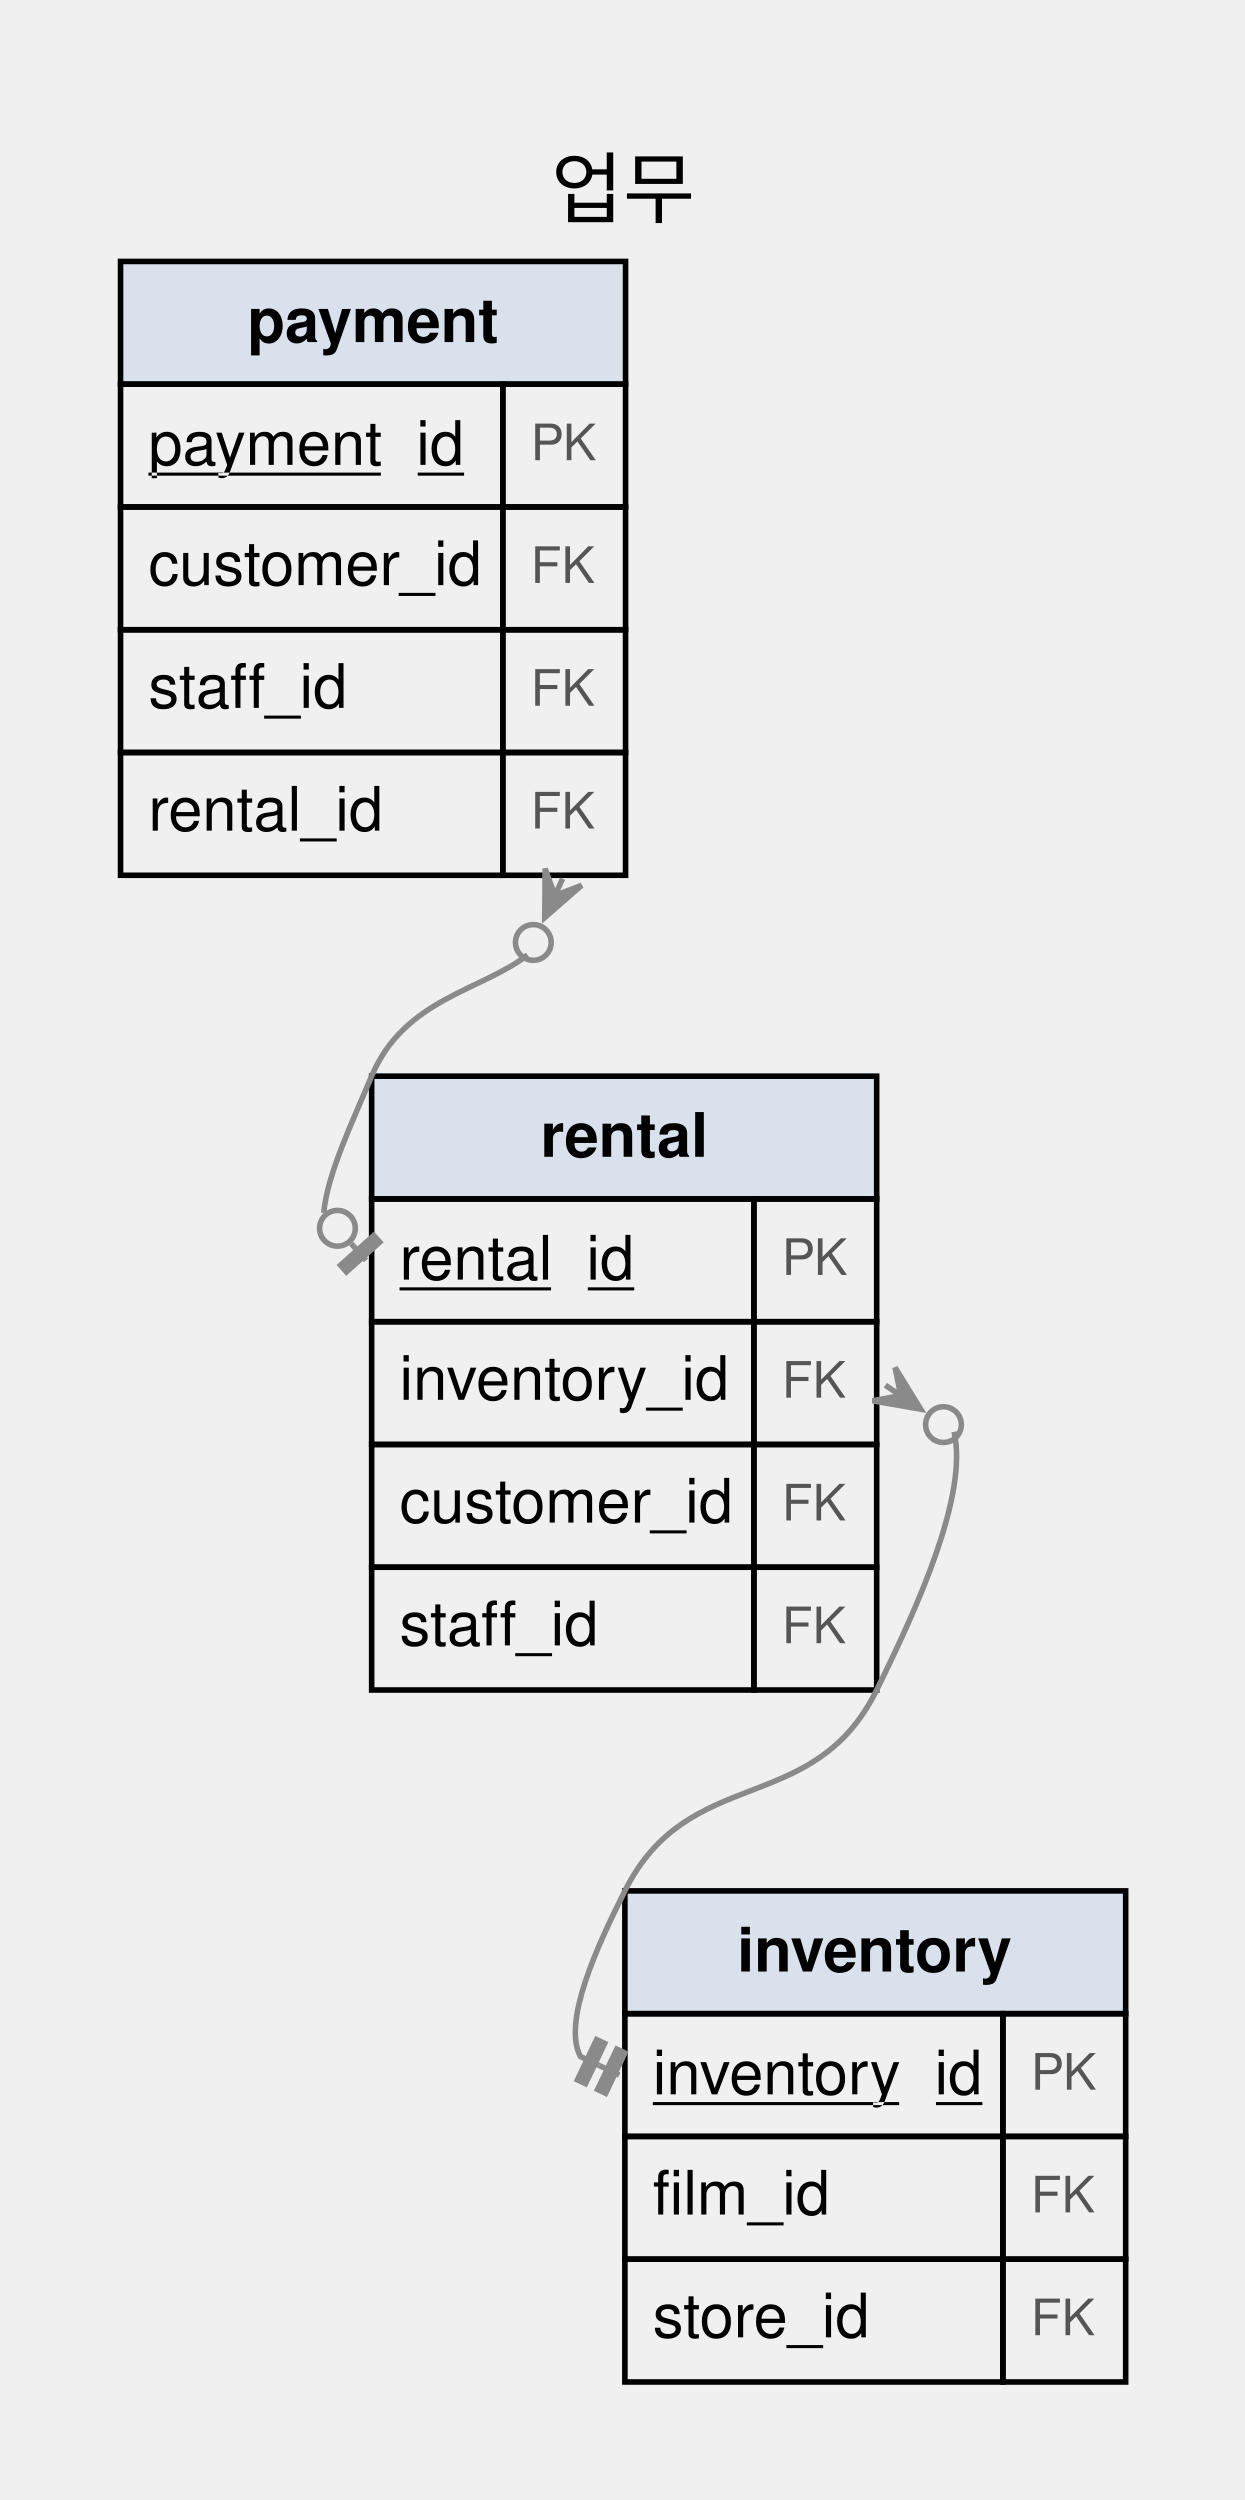
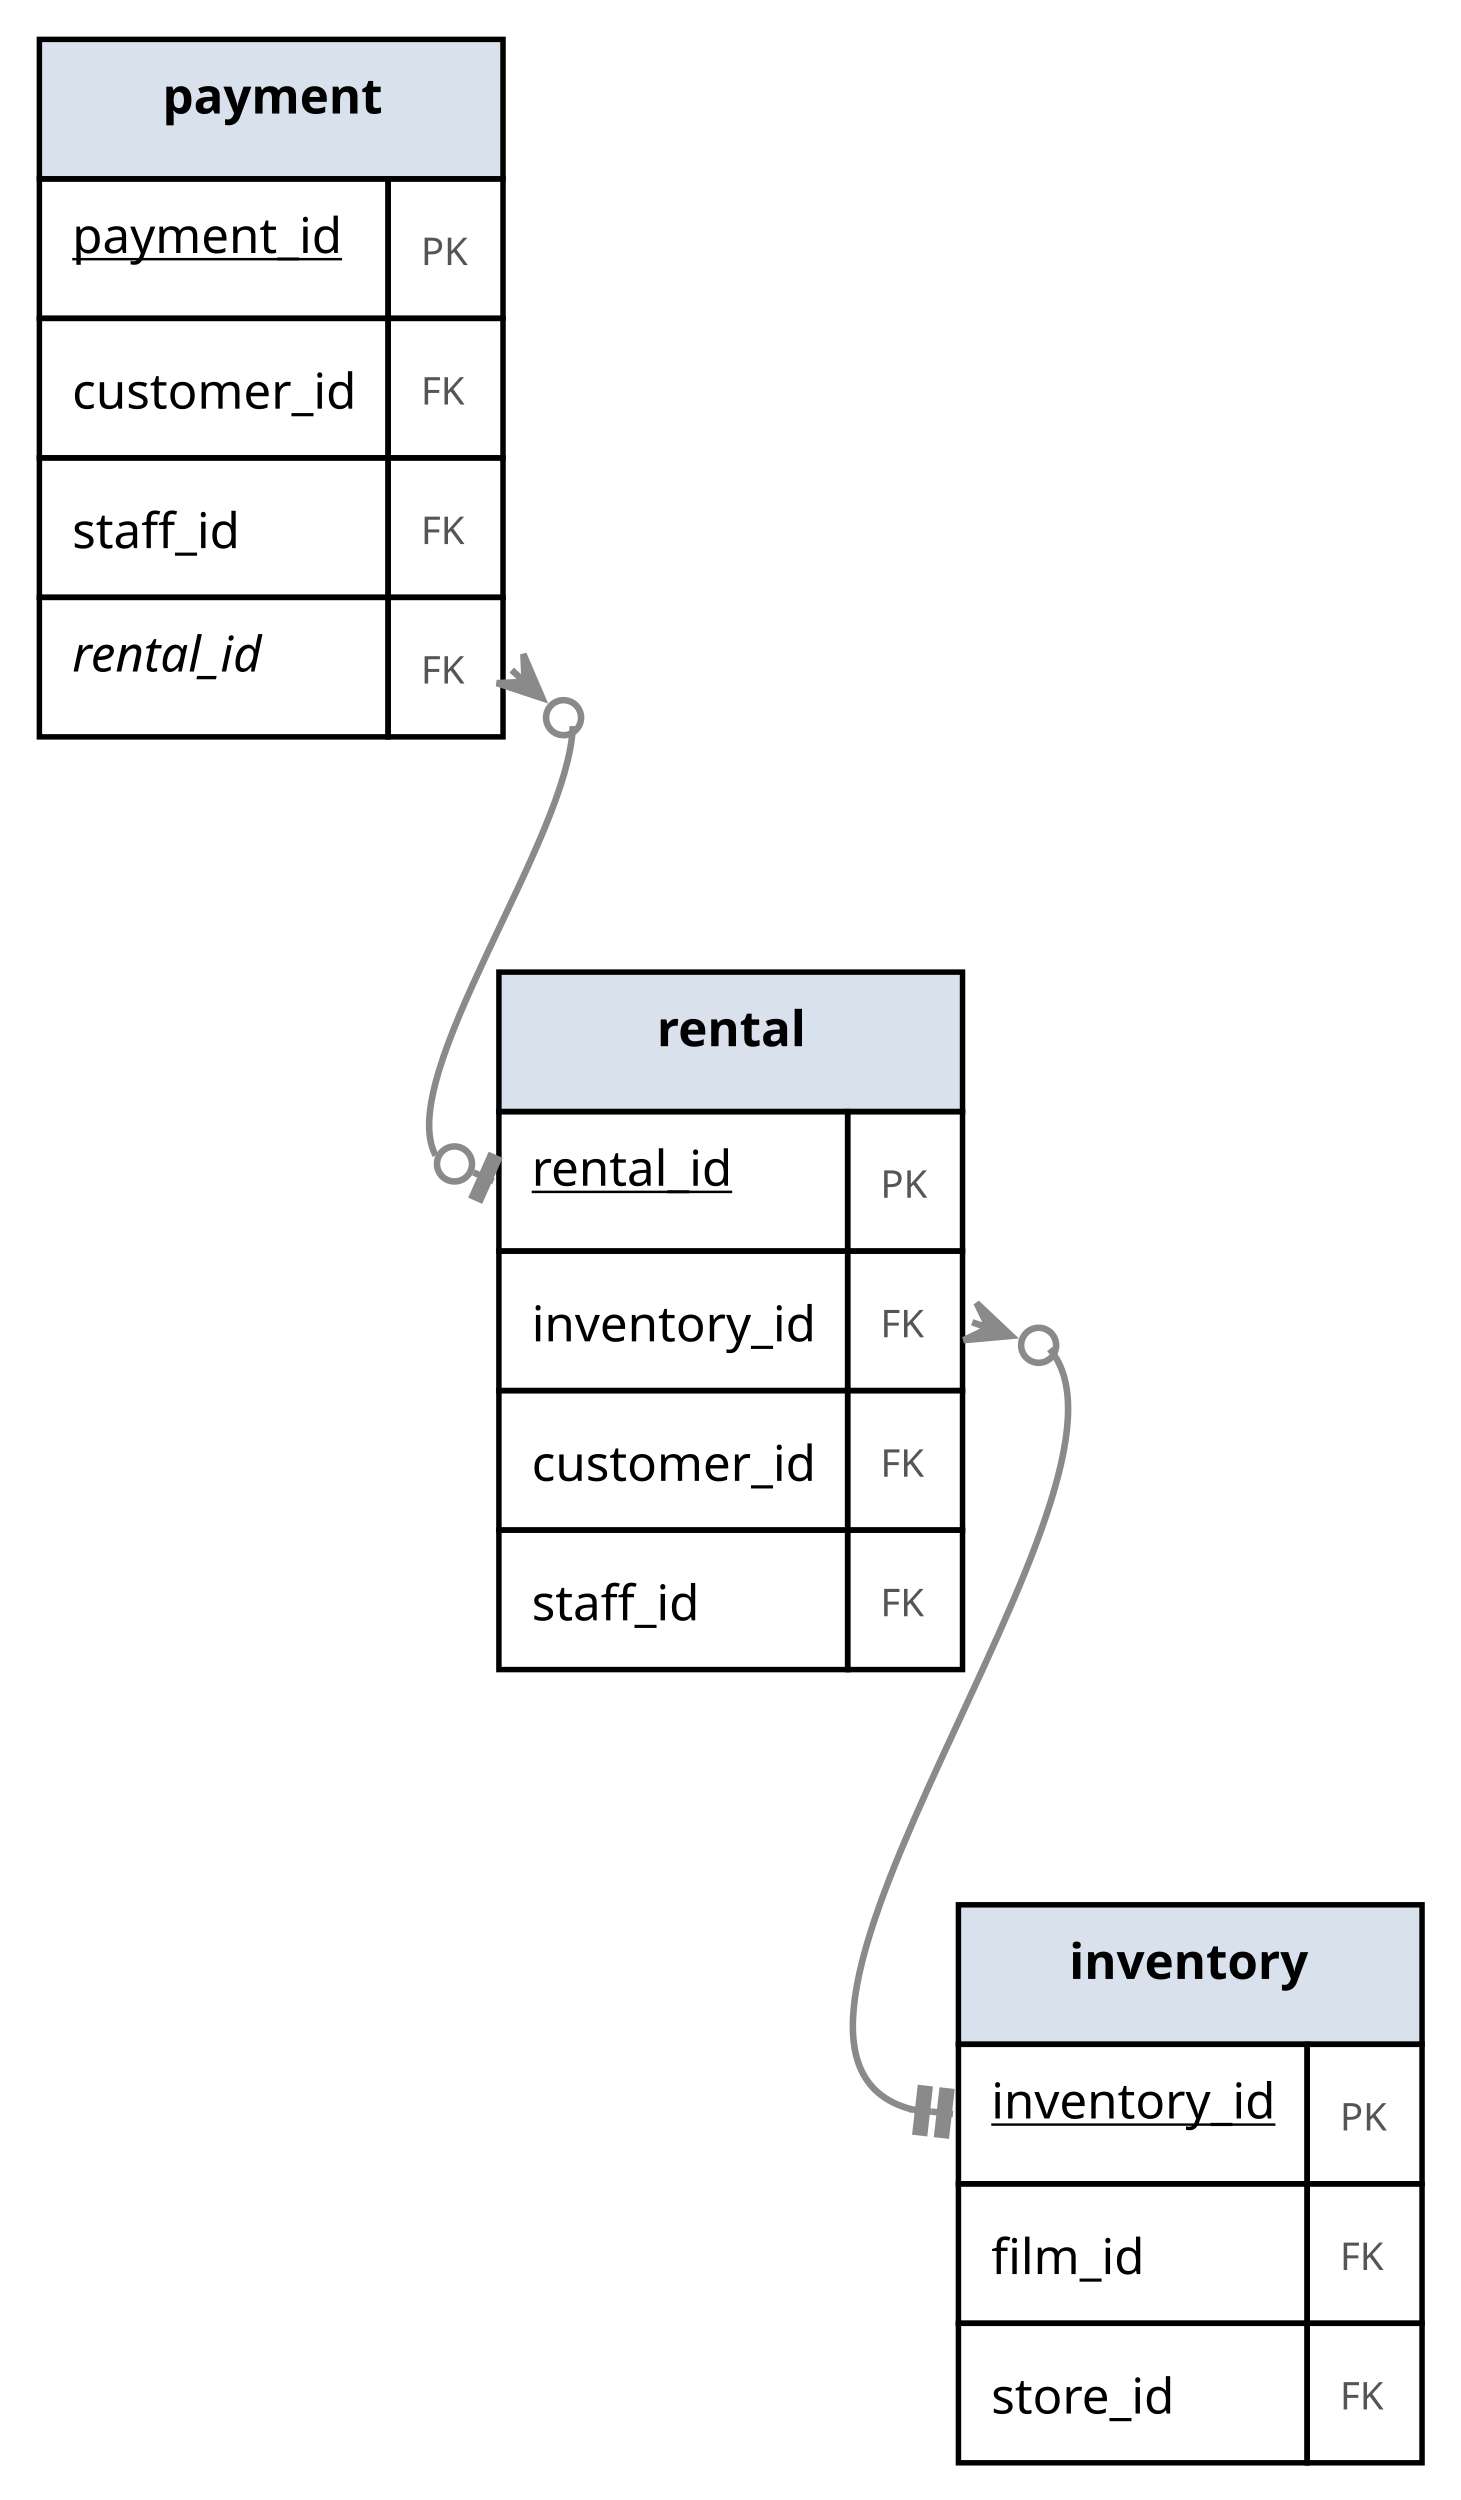
- <svg xmlns="http://www.w3.org/2000/svg" width="223pt" height="448pt" viewBox="0.00 0.00 223.00 448.00">
-   <g id="graph0" class="graph" transform="scale(1 1) rotate(0) translate(21.6 426.85)">
-     <text xml:space="preserve" text-anchor="middle" x="90.06" y="-387.95" font-family="Helvetica,sans-Serif" font-size="14.00">업무</text>
+ <svg xmlns="http://www.w3.org/2000/svg" width="267pt" height="457pt" viewBox="0.00 0.00 267.00 457.00">
+   <g id="graph0" class="graph" transform="scale(1 1) rotate(0) translate(7.2 450.2)">
+     <polygon fill="white" stroke="none" points="-7.2,7.2 -7.2,-450.2 259.95,-450.2 259.95,7.2 -7.2,7.2" />
    <g id="node1" class="node">
-       <polygon fill="#d9e2ec" stroke="none" points="90.38,-66 90.38,-88 180.12,-88 180.12,-66 90.38,-66" />
-       <polygon fill="none" stroke="black" points="90.38,-66 90.38,-88 180.12,-88 180.12,-66 90.38,-66" />
-       <text xml:space="preserve" text-anchor="start" x="110.5" y="-73.55" font-family="Helvetica,sans-Serif" font-weight="bold" font-size="11.00">inventory</text>
-       <polygon fill="none" stroke="black" points="90.38,-44 90.38,-66 158.12,-66 158.12,-44 90.38,-44" />
-       <text xml:space="preserve" text-anchor="start" x="95.38" y="-51.55" font-family="Helvetica,sans-Serif" text-decoration="underline" font-size="11.00">inventory_id</text>
-       <polygon fill="none" stroke="black" points="158.12,-44 158.12,-66 180.12,-66 180.12,-44 158.12,-44" />
-       <text xml:space="preserve" text-anchor="start" x="163.12" y="-52.38" font-family="Helvetica,sans-Serif" font-size="9.00" fill="#555555">PK</text>
-       <polygon fill="none" stroke="black" points="90.38,-22 90.38,-44 158.12,-44 158.12,-22 90.38,-22" />
-       <text xml:space="preserve" text-anchor="start" x="95.38" y="-30" font-family="Helvetica,sans-Serif" font-size="11.00">film_id</text>
-       <polygon fill="none" stroke="black" points="158.12,-22 158.12,-44 180.12,-44 180.12,-22 158.12,-22" />
-       <text xml:space="preserve" text-anchor="start" x="163.12" y="-30.38" font-family="Helvetica,sans-Serif" font-size="9.00" fill="#555555">FK</text>
-       <polygon fill="none" stroke="black" points="90.38,0 90.38,-22 158.12,-22 158.12,0 90.38,0" />
-       <text xml:space="preserve" text-anchor="start" x="95.38" y="-8" font-family="Helvetica,sans-Serif" font-size="11.00">store_id</text>
-       <polygon fill="none" stroke="black" points="158.12,0 158.12,-22 180.12,-22 180.12,0 158.12,0" />
-       <text xml:space="preserve" text-anchor="start" x="163.12" y="-8.38" font-family="Helvetica,sans-Serif" font-size="9.00" fill="#555555">FK</text>
+       <polygon fill="#d9e2ec" stroke="none" points="168,-76.5 168,-102 252.75,-102 252.75,-76.5 168,-76.5" />
+       <polygon fill="none" stroke="#000000" points="168,-76.5 168,-102 252.75,-102 252.75,-76.5 168,-76.5" />
+       <text xml:space="preserve" text-anchor="start" x="188.25" y="-88.45" font-family="Noto Sans KR" font-weight="bold" font-size="9.00" fill="#000000">inventory</text>
+       <polygon fill="none" stroke="#000000" points="168,-51 168,-76.5 231.75,-76.5 231.75,-51 168,-51" />
+       <text xml:space="preserve" text-anchor="start" x="174" y="-62.95" font-family="Noto Sans KR" text-decoration="underline" font-size="9.00">inventory_id</text>
+       <polygon fill="none" stroke="#000000" points="231.75,-51 231.75,-76.5 252.75,-76.5 252.75,-51 231.75,-51" />
+       <text xml:space="preserve" text-anchor="start" x="237.75" y="-60.75" font-family="Noto Sans KR" font-size="7.00" fill="#555555">PK</text>
+       <polygon fill="none" stroke="#000000" points="168,-25.5 168,-51 231.75,-51 231.75,-25.5 168,-25.5" />
+       <text xml:space="preserve" text-anchor="start" x="174" y="-34.5" font-family="Noto Sans KR" font-size="9.00">film_id</text>
+       <polygon fill="none" stroke="#000000" points="231.75,-25.5 231.75,-51 252.75,-51 252.75,-25.5 231.75,-25.5" />
+       <text xml:space="preserve" text-anchor="start" x="237.75" y="-35.25" font-family="Noto Sans KR" font-size="7.00" fill="#555555">FK</text>
+       <polygon fill="none" stroke="#000000" points="168,0 168,-25.5 231.75,-25.5 231.75,0 168,0" />
+       <text xml:space="preserve" text-anchor="start" x="174" y="-9" font-family="Noto Sans KR" font-size="9.00">store_id</text>
+       <polygon fill="none" stroke="#000000" points="231.75,0 231.75,-25.5 252.75,-25.5 252.75,0 231.75,0" />
+       <text xml:space="preserve" text-anchor="start" x="237.75" y="-9.75" font-family="Noto Sans KR" font-size="7.00" fill="#555555">FK</text>
    </g>
    <g id="node2" class="node">
-       <polygon fill="#d9e2ec" stroke="none" points="0,-358 0,-380 90.5,-380 90.5,-358 0,-358" />
-       <polygon fill="none" stroke="black" points="0,-358 0,-380 90.5,-380 90.5,-358 0,-358" />
-       <text xml:space="preserve" text-anchor="start" x="22.75" y="-365.55" font-family="Helvetica,sans-Serif" font-weight="bold" font-size="11.00">payment</text>
-       <polygon fill="none" stroke="black" points="0,-336 0,-358 68.5,-358 68.5,-336 0,-336" />
-       <text xml:space="preserve" text-anchor="start" x="5" y="-343.55" font-family="Helvetica,sans-Serif" text-decoration="underline" font-size="11.00">payment_id</text>
-       <polygon fill="none" stroke="black" points="68.5,-336 68.5,-358 90.5,-358 90.5,-336 68.5,-336" />
-       <text xml:space="preserve" text-anchor="start" x="73.5" y="-344.38" font-family="Helvetica,sans-Serif" font-size="9.00" fill="#555555">PK</text>
-       <polygon fill="none" stroke="black" points="0,-314 0,-336 68.5,-336 68.5,-314 0,-314" />
-       <text xml:space="preserve" text-anchor="start" x="5" y="-322" font-family="Helvetica,sans-Serif" font-size="11.00">customer_id</text>
-       <polygon fill="none" stroke="black" points="68.5,-314 68.5,-336 90.5,-336 90.5,-314 68.5,-314" />
-       <text xml:space="preserve" text-anchor="start" x="73.5" y="-322.38" font-family="Helvetica,sans-Serif" font-size="9.00" fill="#555555">FK</text>
-       <polygon fill="none" stroke="black" points="0,-292 0,-314 68.5,-314 68.5,-292 0,-292" />
-       <text xml:space="preserve" text-anchor="start" x="5" y="-300" font-family="Helvetica,sans-Serif" font-size="11.00">staff_id</text>
-       <polygon fill="none" stroke="black" points="68.5,-292 68.5,-314 90.5,-314 90.5,-292 68.5,-292" />
-       <text xml:space="preserve" text-anchor="start" x="73.5" y="-300.38" font-family="Helvetica,sans-Serif" font-size="9.00" fill="#555555">FK</text>
-       <polygon fill="none" stroke="black" points="0,-270 0,-292 68.5,-292 68.5,-270 0,-270" />
-       <text xml:space="preserve" text-anchor="start" x="5" y="-278" font-family="Helvetica,sans-Serif" font-size="11.00">rental_id</text>
-       <polygon fill="none" stroke="black" points="68.5,-270 68.5,-292 90.5,-292 90.5,-270 68.5,-270" />
-       <text xml:space="preserve" text-anchor="start" x="73.5" y="-278.38" font-family="Helvetica,sans-Serif" font-size="9.00" fill="#555555">FK</text>
+       <polygon fill="#d9e2ec" stroke="none" points="84,-247 84,-272.5 168.75,-272.5 168.75,-247 84,-247" />
+       <polygon fill="none" stroke="#000000" points="84,-247 84,-272.5 168.75,-272.5 168.75,-247 84,-247" />
+       <text xml:space="preserve" text-anchor="start" x="112.88" y="-258.95" font-family="Noto Sans KR" font-weight="bold" font-size="9.00" fill="#000000">rental</text>
+       <polygon fill="none" stroke="#000000" points="84,-221.5 84,-247 147.75,-247 147.75,-221.5 84,-221.5" />
+       <text xml:space="preserve" text-anchor="start" x="90" y="-233.45" font-family="Noto Sans KR" text-decoration="underline" font-size="9.00">rental_id</text>
+       <polygon fill="none" stroke="#000000" points="147.75,-221.5 147.75,-247 168.75,-247 168.75,-221.5 147.75,-221.5" />
+       <text xml:space="preserve" text-anchor="start" x="153.75" y="-231.25" font-family="Noto Sans KR" font-size="7.00" fill="#555555">PK</text>
+       <polygon fill="none" stroke="#000000" points="84,-196 84,-221.5 147.75,-221.5 147.75,-196 84,-196" />
+       <text xml:space="preserve" text-anchor="start" x="90" y="-205" font-family="Noto Sans KR" font-size="9.00">inventory_id</text>
+       <polygon fill="none" stroke="#000000" points="147.75,-196 147.75,-221.5 168.75,-221.5 168.75,-196 147.75,-196" />
+       <text xml:space="preserve" text-anchor="start" x="153.75" y="-205.75" font-family="Noto Sans KR" font-size="7.00" fill="#555555">FK</text>
+       <polygon fill="none" stroke="#000000" points="84,-170.5 84,-196 147.75,-196 147.75,-170.5 84,-170.5" />
+       <text xml:space="preserve" text-anchor="start" x="90" y="-179.5" font-family="Noto Sans KR" font-size="9.00">customer_id</text>
+       <polygon fill="none" stroke="#000000" points="147.75,-170.5 147.75,-196 168.75,-196 168.75,-170.5 147.75,-170.5" />
+       <text xml:space="preserve" text-anchor="start" x="153.75" y="-180.25" font-family="Noto Sans KR" font-size="7.00" fill="#555555">FK</text>
+       <polygon fill="none" stroke="#000000" points="84,-145 84,-170.5 147.75,-170.5 147.75,-145 84,-145" />
+       <text xml:space="preserve" text-anchor="start" x="90" y="-154" font-family="Noto Sans KR" font-size="9.00">staff_id</text>
+       <polygon fill="none" stroke="#000000" points="147.75,-145 147.75,-170.5 168.75,-170.5 168.75,-145 147.75,-145" />
+       <text xml:space="preserve" text-anchor="start" x="153.75" y="-154.75" font-family="Noto Sans KR" font-size="7.00" fill="#555555">FK</text>
+     </g>
+     <g id="edge1" class="edge">
+       <path fill="none" stroke="#8a8a8a" stroke-width="1.2" d="M184.68,-203.59C205.76,-179.07 119.39,-75.1 159.45,-64.61" />
+       <polygon fill="#8a8a8a" stroke="#8a8a8a" stroke-width="1.2" points="177.69,-206 168.95,-205.22 173.53,-207.44 170.51,-208.49 170.51,-208.49 170.51,-208.49 173.53,-207.44 171.31,-212.02 177.69,-206" />
+       <ellipse fill="none" stroke="#8a8a8a" stroke-width="1.2" cx="182.66" cy="-204.28" rx="3.2" ry="3.2" />
+       <polygon fill="#8a8a8a" stroke="#8a8a8a" stroke-width="1.2" points="165.75,-59.87 166.66,-67.81 165.07,-67.99 164.16,-60.05 165.75,-59.87" />
+       <polyline fill="none" stroke="#8a8a8a" stroke-width="1.2" points="167,-63.75 163.03,-64.2" />
+       <polygon fill="#8a8a8a" stroke="#8a8a8a" stroke-width="1.2" points="161.78,-60.32 162.68,-68.27 161.09,-68.45 160.19,-60.5 161.78,-60.32" />
+       <polyline fill="none" stroke="#8a8a8a" stroke-width="1.2" points="163.03,-64.2 159.05,-64.65" />
    </g>
    <g id="node3" class="node">
-       <polygon fill="#d9e2ec" stroke="none" points="45,-212 45,-234 135.5,-234 135.5,-212 45,-212" />
-       <polygon fill="none" stroke="black" points="45,-212 45,-234 135.5,-234 135.5,-212 45,-212" />
-       <text xml:space="preserve" text-anchor="start" x="75.25" y="-219.55" font-family="Helvetica,sans-Serif" font-weight="bold" font-size="11.00">rental</text>
-       <polygon fill="none" stroke="black" points="45,-190 45,-212 113.5,-212 113.5,-190 45,-190" />
-       <text xml:space="preserve" text-anchor="start" x="50" y="-197.55" font-family="Helvetica,sans-Serif" text-decoration="underline" font-size="11.00">rental_id</text>
-       <polygon fill="none" stroke="black" points="113.5,-190 113.5,-212 135.5,-212 135.5,-190 113.5,-190" />
-       <text xml:space="preserve" text-anchor="start" x="118.5" y="-198.38" font-family="Helvetica,sans-Serif" font-size="9.00" fill="#555555">PK</text>
-       <polygon fill="none" stroke="black" points="45,-168 45,-190 113.5,-190 113.5,-168 45,-168" />
-       <text xml:space="preserve" text-anchor="start" x="50" y="-176" font-family="Helvetica,sans-Serif" font-size="11.00">inventory_id</text>
-       <polygon fill="none" stroke="black" points="113.5,-168 113.5,-190 135.5,-190 135.5,-168 113.5,-168" />
-       <text xml:space="preserve" text-anchor="start" x="118.5" y="-176.38" font-family="Helvetica,sans-Serif" font-size="9.00" fill="#555555">FK</text>
-       <polygon fill="none" stroke="black" points="45,-146 45,-168 113.5,-168 113.5,-146 45,-146" />
-       <text xml:space="preserve" text-anchor="start" x="50" y="-154" font-family="Helvetica,sans-Serif" font-size="11.00">customer_id</text>
-       <polygon fill="none" stroke="black" points="113.5,-146 113.5,-168 135.5,-168 135.5,-146 113.5,-146" />
-       <text xml:space="preserve" text-anchor="start" x="118.5" y="-154.38" font-family="Helvetica,sans-Serif" font-size="9.00" fill="#555555">FK</text>
-       <polygon fill="none" stroke="black" points="45,-124 45,-146 113.5,-146 113.5,-124 45,-124" />
-       <text xml:space="preserve" text-anchor="start" x="50" y="-132" font-family="Helvetica,sans-Serif" font-size="11.00">staff_id</text>
-       <polygon fill="none" stroke="black" points="113.5,-124 113.5,-146 135.5,-146 135.5,-124 113.5,-124" />
-       <text xml:space="preserve" text-anchor="start" x="118.5" y="-132.38" font-family="Helvetica,sans-Serif" font-size="9.00" fill="#555555">FK</text>
-     </g>
-     <g id="edge1" class="edge">
-       <path fill="none" stroke="#8a8a8a" d="M72.94,-255.72C64.67,-249.29 50.83,-247.89 45,-234 41.72,-226.18 36.99,-216.37 36.42,-209.49" />
-       <polygon fill="#8a8a8a" stroke="#8a8a8a" points="76.02,-262.43 76.09,-271.2 77.83,-266.37 79.22,-269.39 79.22,-269.39 79.22,-269.39 77.83,-266.37 82.63,-268.19 76.02,-262.43" />
-       <ellipse fill="none" stroke="#8a8a8a" cx="73.97" cy="-257.96" rx="3.2" ry="3.2" />
-       <polygon fill="#8a8a8a" stroke="#8a8a8a" points="40.48,-198.93 46.45,-204.26 45.39,-205.45 39.42,-200.13 40.48,-198.93" />
-       <polyline fill="none" stroke="#8a8a8a" points="44,-201 41.34,-203.98" />
-       <ellipse fill="none" stroke="#8a8a8a" cx="38.87" cy="-206.74" rx="3.2" ry="3.2" />
+       <polygon fill="#d9e2ec" stroke="none" points="0,-417.5 0,-443 84.75,-443 84.75,-417.5 0,-417.5" />
+       <polygon fill="none" stroke="#000000" points="0,-417.5 0,-443 84.75,-443 84.75,-417.5 0,-417.5" />
+       <text xml:space="preserve" text-anchor="start" x="22.5" y="-429.45" font-family="Noto Sans KR" font-weight="bold" font-size="9.00" fill="#000000">payment</text>
+       <polygon fill="none" stroke="#000000" points="0,-392 0,-417.5 63.75,-417.5 63.75,-392 0,-392" />
+       <text xml:space="preserve" text-anchor="start" x="6" y="-403.95" font-family="Noto Sans KR" text-decoration="underline" font-size="9.00">payment_id</text>
+       <polygon fill="none" stroke="#000000" points="63.75,-392 63.75,-417.5 84.75,-417.5 84.75,-392 63.75,-392" />
+       <text xml:space="preserve" text-anchor="start" x="69.75" y="-401.75" font-family="Noto Sans KR" font-size="7.00" fill="#555555">PK</text>
+       <polygon fill="none" stroke="#000000" points="0,-366.5 0,-392 63.75,-392 63.75,-366.5 0,-366.5" />
+       <text xml:space="preserve" text-anchor="start" x="6" y="-375.5" font-family="Noto Sans KR" font-size="9.00">customer_id</text>
+       <polygon fill="none" stroke="#000000" points="63.75,-366.5 63.75,-392 84.75,-392 84.75,-366.5 63.75,-366.5" />
+       <text xml:space="preserve" text-anchor="start" x="69.75" y="-376.25" font-family="Noto Sans KR" font-size="7.00" fill="#555555">FK</text>
+       <polygon fill="none" stroke="#000000" points="0,-341 0,-366.5 63.75,-366.5 63.75,-341 0,-341" />
+       <text xml:space="preserve" text-anchor="start" x="6" y="-350" font-family="Noto Sans KR" font-size="9.00">staff_id</text>
+       <polygon fill="none" stroke="#000000" points="63.75,-341 63.75,-366.5 84.75,-366.5 84.75,-341 63.75,-341" />
+       <text xml:space="preserve" text-anchor="start" x="69.75" y="-350.75" font-family="Noto Sans KR" font-size="7.00" fill="#555555">FK</text>
+       <polygon fill="none" stroke="#000000" points="0,-315.5 0,-341 63.75,-341 63.75,-315.5 0,-315.5" />
+       <text xml:space="preserve" text-anchor="start" x="6" y="-327.45" font-family="Noto Sans KR" font-style="italic" font-size="9.00">rental_id</text>
+       <polygon fill="none" stroke="#000000" points="63.75,-315.5 63.75,-341 84.75,-341 84.75,-315.5 63.75,-315.5" />
+       <text xml:space="preserve" text-anchor="start" x="69.75" y="-325.25" font-family="Noto Sans KR" font-size="7.00" fill="#555555">FK</text>
    </g>
    <g id="edge2" class="edge">
-       <path fill="none" stroke="#8a8a8a" d="M149.37,-170.27C151.96,-158.96 142.84,-138.91 135.5,-124 124.16,-100.99 101.85,-110.95 90.38,-88 85.45,-78.16 79.1,-64.52 82.42,-58.31" />
-       <polygon fill="#8a8a8a" stroke="#8a8a8a" points="143.4,-174.32 134.76,-175.83 139.81,-176.76 137.05,-178.62 137.05,-178.62 137.05,-178.62 139.81,-176.76 138.8,-181.79 143.4,-174.32" />
-       <ellipse fill="none" stroke="#8a8a8a" cx="147.47" cy="-171.56" rx="3.2" ry="3.2" />
-       <polygon fill="#8a8a8a" stroke="#8a8a8a" points="86.93,-51.73 90.37,-58.96 88.93,-59.64 85.49,-52.42 86.93,-51.73" />
-       <polyline fill="none" stroke="#8a8a8a" points="89.38,-55 85.76,-56.72" />
-       <polygon fill="#8a8a8a" stroke="#8a8a8a" points="83.32,-53.45 86.76,-60.67 85.31,-61.36 81.88,-54.14 83.32,-53.45" />
-       <polyline fill="none" stroke="#8a8a8a" points="85.76,-56.72 82.15,-58.44" />
+       <path fill="none" stroke="#8a8a8a" stroke-width="1.2" d="M97.5,-317.47C96.94,-297.02 64.75,-253.37 72.43,-238.97" />
+       <polygon fill="#8a8a8a" stroke="#8a8a8a" stroke-width="1.2" points="91.94,-322.57 83.61,-325.33 88.7,-325.55 86.34,-327.71 86.34,-327.71 86.34,-327.71 88.7,-325.55 88.48,-330.63 91.94,-322.57" />
+       <ellipse fill="none" stroke="#8a8a8a" stroke-width="1.2" cx="95.82" cy="-319.01" rx="3.2" ry="3.2" />
+       <polygon fill="#8a8a8a" stroke="#8a8a8a" stroke-width="1.2" points="80.64,-230.92 83.9,-238.23 82.44,-238.88 79.18,-231.58 80.64,-230.92" />
+       <polyline fill="none" stroke="#8a8a8a" stroke-width="1.2" points="83,-234.25 79.35,-235.88" />
+       <ellipse fill="none" stroke="#8a8a8a" stroke-width="1.2" cx="75.88" cy="-237.43" rx="3.2" ry="3.2" />
    </g>
  </g>
</svg>
